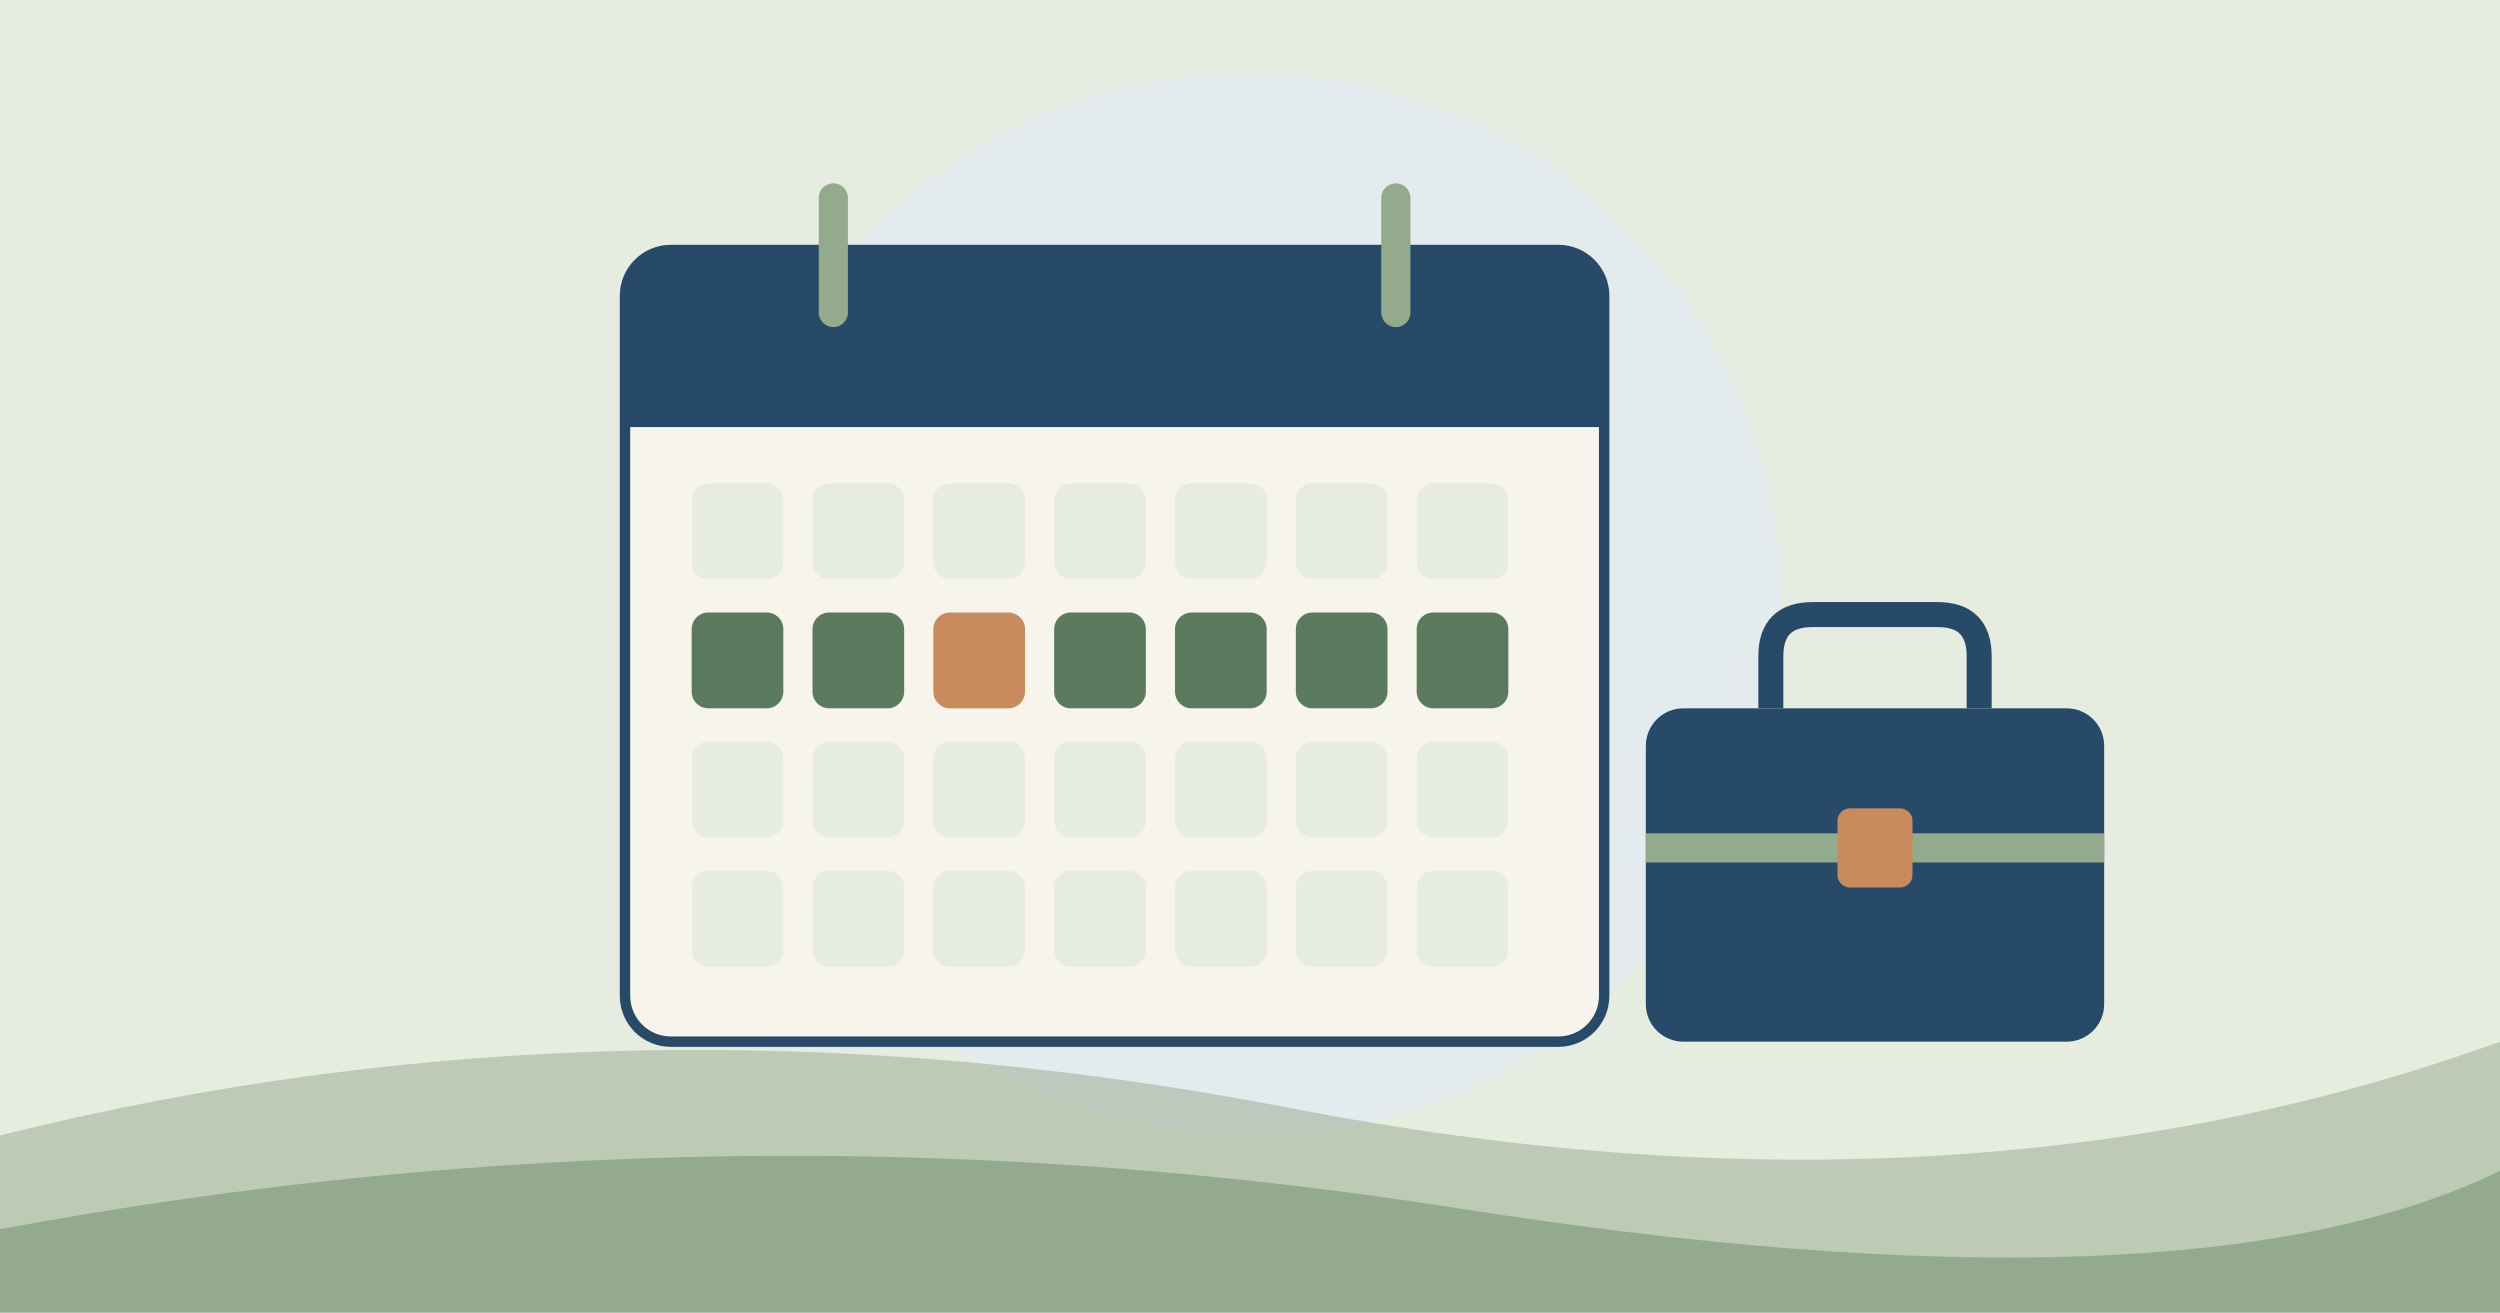
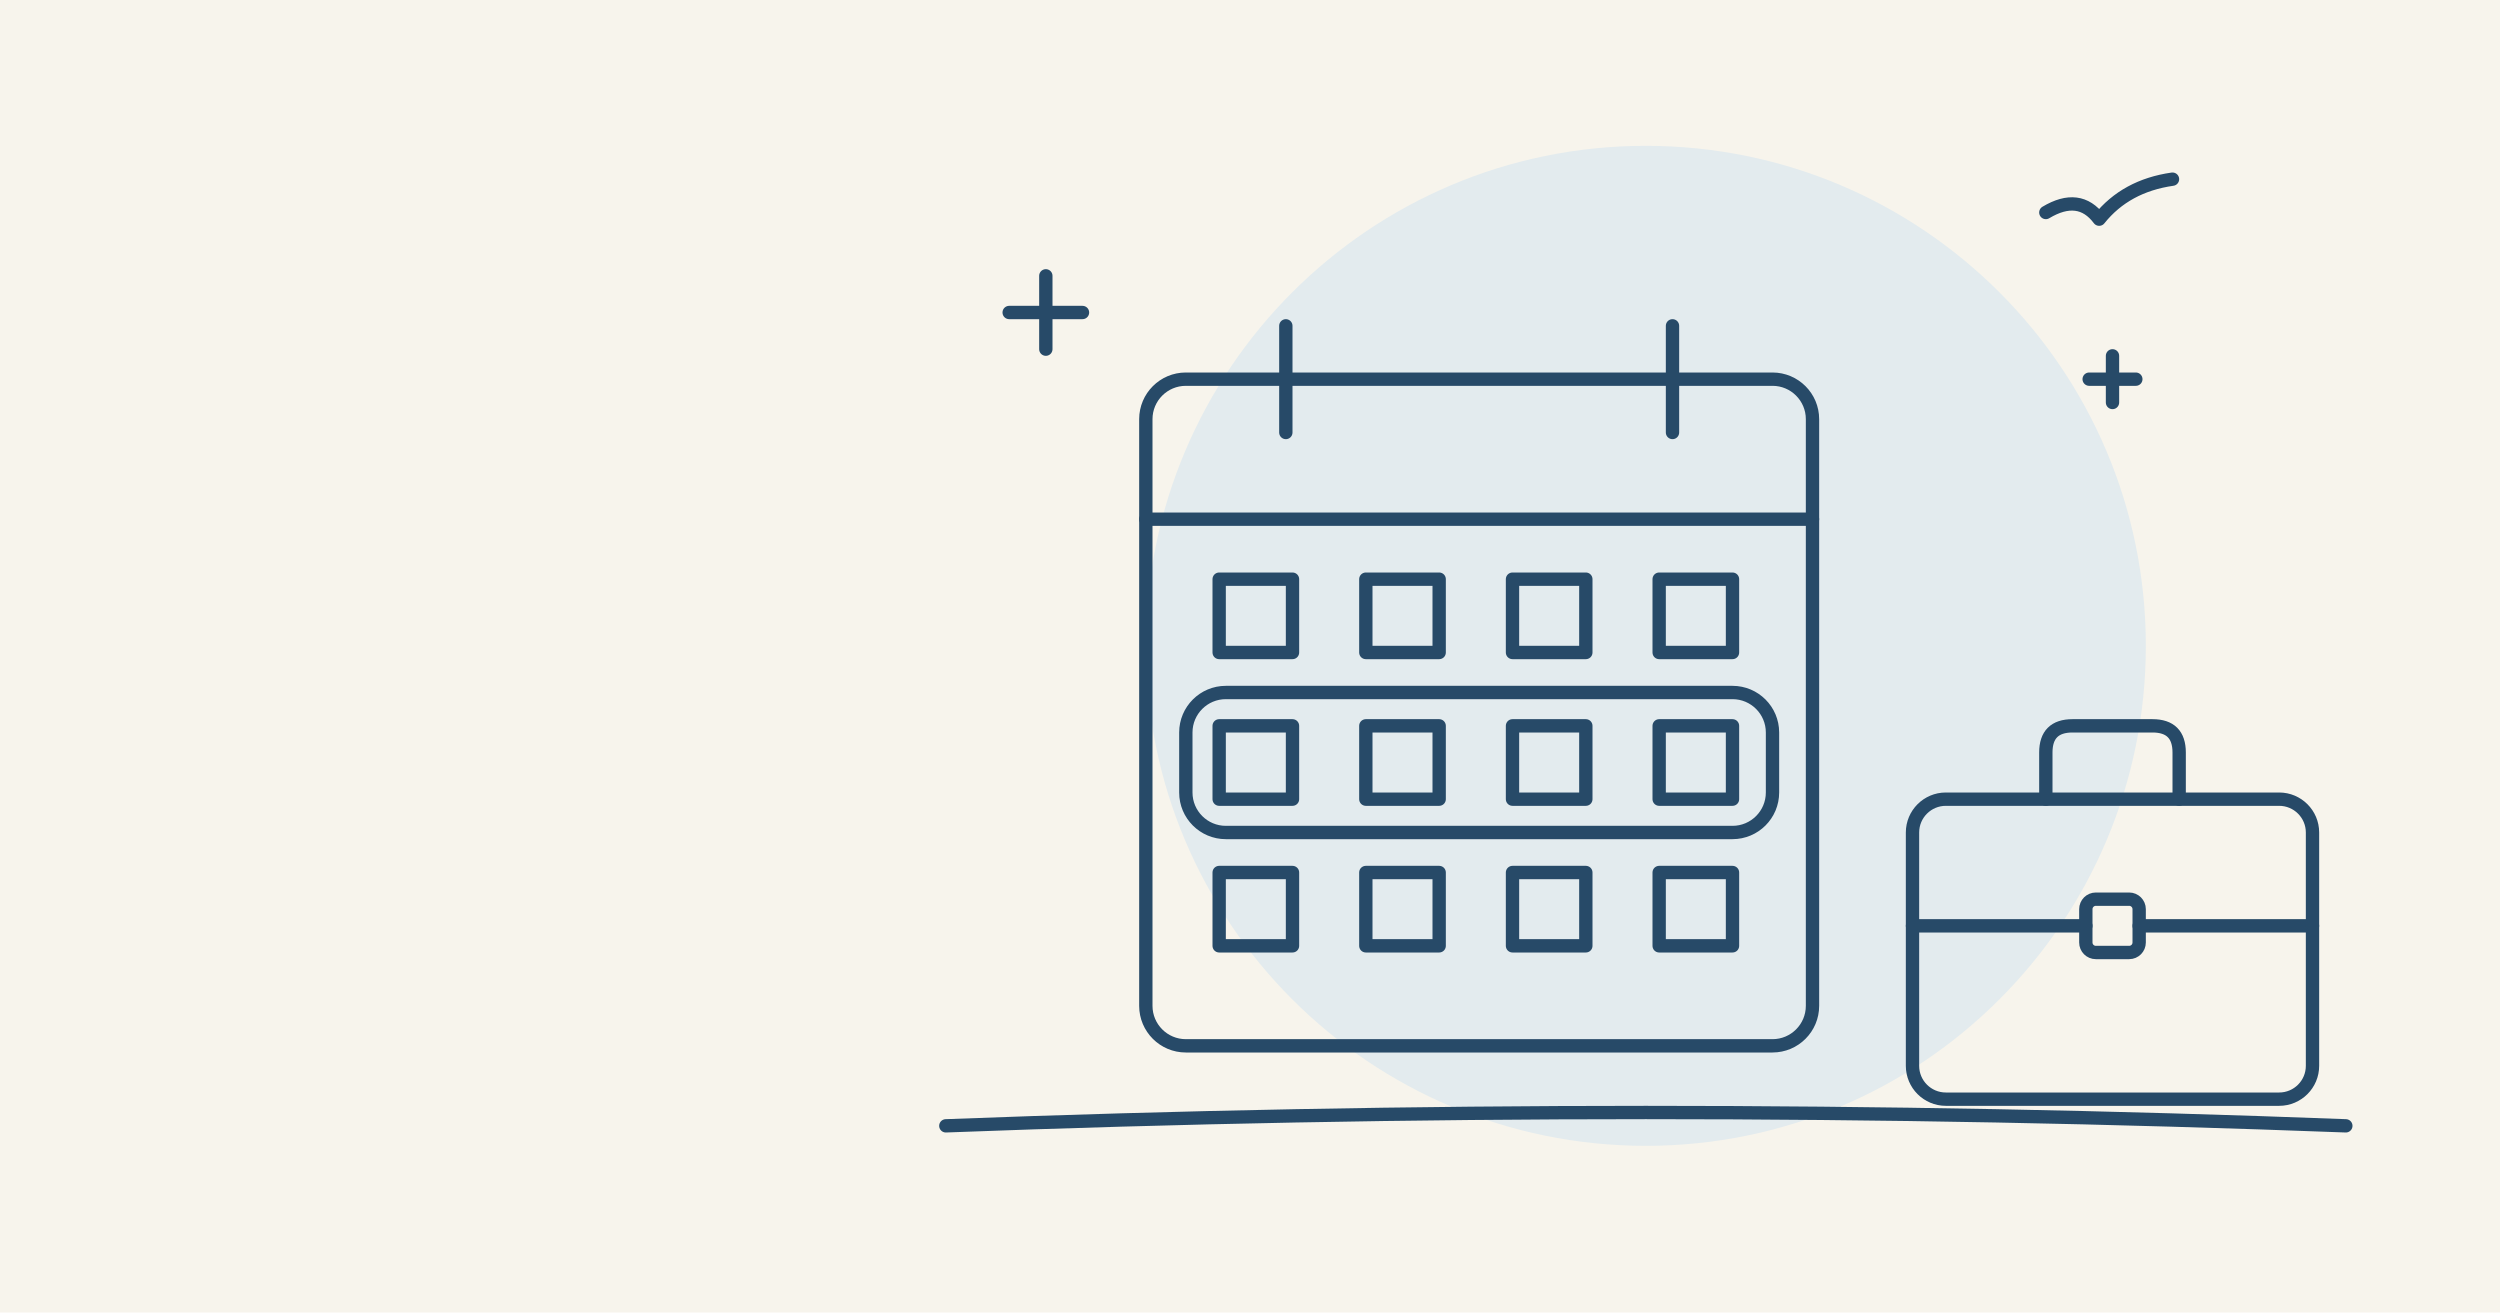
<svg xmlns="http://www.w3.org/2000/svg" viewBox="0 0 1200 630" width="1200" height="630">
-   <rect width="1200" height="630" fill="#E7ECE0" />
-   <circle cx="600" cy="290" r="255" fill="#E3EBEE" />
-   <g>
-     <path d="M0 545 Q300 470 620 532 T1200 500 V630 H0Z" fill="#93AA8C" opacity=".5" />
-     <path d="M0 590 Q350 525 700 580 T1200 562 V630 H0Z" fill="#93AA8C" />
-   </g>
-   <rect x="300" y="120" width="470" height="380" rx="22" fill="#F7F4EC" stroke="#274A68" stroke-width="5" />
-   <path d="M300 205 V142 Q300 120 322 120 H748 Q770 120 770 142 V205Z" fill="#274A68" />
-   <g stroke="#93AA8C" stroke-width="14" stroke-linecap="round">
-     <path d="M400 95 V150" />
-     <path d="M670 95 V150" />
-   </g>
-   <rect x="332" y="232" width="44" height="46" rx="8" fill="#E7ECE0" />
-   <rect x="390" y="232" width="44" height="46" rx="8" fill="#E7ECE0" />
-   <rect x="448" y="232" width="44" height="46" rx="8" fill="#E7ECE0" />
-   <rect x="506" y="232" width="44" height="46" rx="8" fill="#E7ECE0" />
-   <rect x="564" y="232" width="44" height="46" rx="8" fill="#E7ECE0" />
-   <rect x="622" y="232" width="44" height="46" rx="8" fill="#E7ECE0" />
-   <rect x="680" y="232" width="44" height="46" rx="8" fill="#E7ECE0" />
-   <rect x="332" y="294" width="44" height="46" rx="8" fill="#5C7A5E" />
-   <rect x="390" y="294" width="44" height="46" rx="8" fill="#5C7A5E" />
-   <rect x="448" y="294" width="44" height="46" rx="8" fill="#C98A5E" />
-   <rect x="506" y="294" width="44" height="46" rx="8" fill="#5C7A5E" />
-   <rect x="564" y="294" width="44" height="46" rx="8" fill="#5C7A5E" />
-   <rect x="622" y="294" width="44" height="46" rx="8" fill="#5C7A5E" />
-   <rect x="680" y="294" width="44" height="46" rx="8" fill="#5C7A5E" />
-   <rect x="332" y="356" width="44" height="46" rx="8" fill="#E7ECE0" />
-   <rect x="390" y="356" width="44" height="46" rx="8" fill="#E7ECE0" />
-   <rect x="448" y="356" width="44" height="46" rx="8" fill="#E7ECE0" />
-   <rect x="506" y="356" width="44" height="46" rx="8" fill="#E7ECE0" />
-   <rect x="564" y="356" width="44" height="46" rx="8" fill="#E7ECE0" />
-   <rect x="622" y="356" width="44" height="46" rx="8" fill="#E7ECE0" />
-   <rect x="680" y="356" width="44" height="46" rx="8" fill="#E7ECE0" />
-   <rect x="332" y="418" width="44" height="46" rx="8" fill="#E7ECE0" />
-   <rect x="390" y="418" width="44" height="46" rx="8" fill="#E7ECE0" />
-   <rect x="448" y="418" width="44" height="46" rx="8" fill="#E7ECE0" />
-   <rect x="506" y="418" width="44" height="46" rx="8" fill="#E7ECE0" />
-   <rect x="564" y="418" width="44" height="46" rx="8" fill="#E7ECE0" />
-   <rect x="622" y="418" width="44" height="46" rx="8" fill="#E7ECE0" />
-   <rect x="680" y="418" width="44" height="46" rx="8" fill="#E7ECE0" />
-   <g>
-     <path d="M850 340 V315 Q850 295 870 295 H930 Q950 295 950 315 V340" stroke="#274A68" stroke-width="12" fill="none" />
-     <rect x="790" y="340" width="220" height="160" rx="18" fill="#274A68" />
-     <rect x="790" y="400" width="220" height="14" fill="#93AA8C" />
-     <rect x="882" y="388" width="36" height="38" rx="6" fill="#C98A5E" />
+   <rect width="1200" height="630" fill="#F7F4EC" />
+   <g transform="translate(310 -10) scale(1.6)">
+     <circle cx="300" cy="200" r="150" fill="#E3EBEE" />
+     <g fill="none" stroke="#274A68" stroke-width="4" stroke-linecap="round" stroke-linejoin="round">
+       <path d="M90 344 Q300 336 510 344" />
+       <rect x="150" y="120" width="200" height="200" rx="12" />
+       <path d="M150 162 H350 M192 104 V136 M308 104 V136" />
+       <path d="M172 180 h22 v22 h-22Z M216 180 h22 v22 h-22Z M260 180 h22 v22 h-22Z M304 180 h22 v22 h-22Z M172 224 h22 v22 h-22Z M216 224 h22 v22 h-22Z M260 224 h22 v22 h-22Z M304 224 h22 v22 h-22Z M172 268 h22 v22 h-22Z M216 268 h22 v22 h-22Z M260 268 h22 v22 h-22Z M304 268 h22 v22 h-22Z" />
+       <rect x="162" y="214" width="176" height="42" rx="12" />
+       <rect x="380" y="246" width="120" height="90" rx="10" />
+       <path d="M420 246 V232 Q420 224 428 224 H452 Q460 224 460 232 V246 M380 284 H432 M448 284 H500" />
+       <rect x="432" y="276" width="16" height="16" rx="3" />
+       <path d="M120 89 v22 M109 100 h22" />
+       <path d="M440 113 v14 M433 120 h14" />
+       <path d="M420 70 q10 -6 16 2 q8 -10 22 -12" />
+     </g>
  </g>
</svg>
